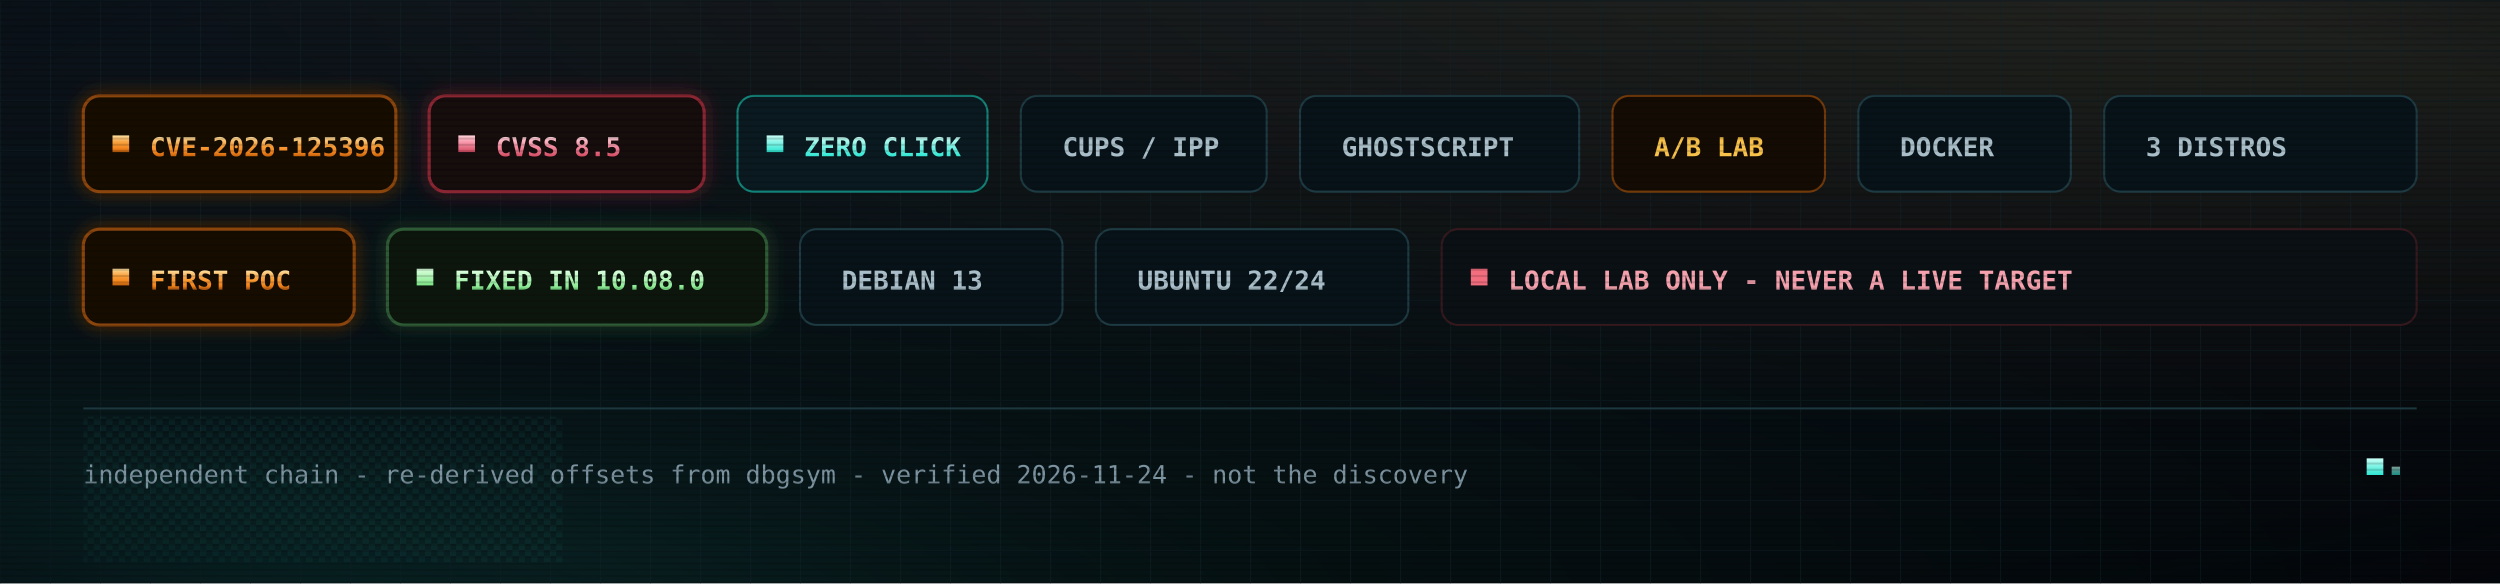
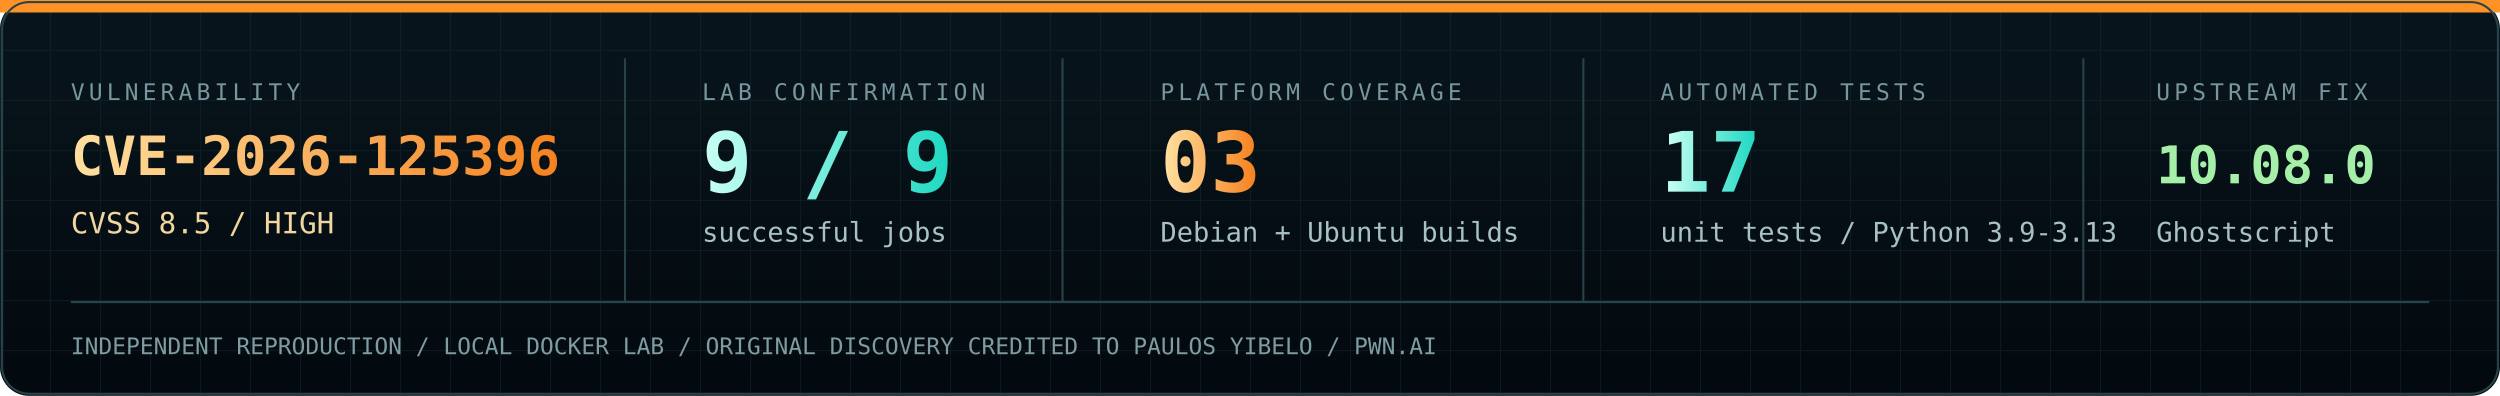
- <svg xmlns="http://www.w3.org/2000/svg" viewBox="0 0 1200 280" width="100%" role="img" aria-labelledby="u2s-t u2s-d">
+ <svg xmlns="http://www.w3.org/2000/svg" viewBox="0 0 1200 190" role="img" aria-labelledby="title desc">
  <defs>
-     <linearGradient id="s-bg" x1="0" y1="0" x2="0" y2="1">
-       <stop offset="0" stop-color="#0C141B" />
-       <stop offset="0.55" stop-color="#060B10" />
-       <stop offset="1" stop-color="#04070A" />
+     <linearGradient id="bg" x2="0" y2="1">
+       <stop stop-color="#08151d" />
+       <stop offset="1" stop-color="#03090e" />
    </linearGradient>
-     <radialGradient id="s-teal" cx="0.1" cy="1.05" r="0.9">
-       <stop offset="0" stop-color="#2EE6D2" stop-opacity="0.15" />
-       <stop offset="0.5" stop-color="#149E8E" stop-opacity="0.05" />
-       <stop offset="1" stop-color="#149E8E" stop-opacity="0" />
-     </radialGradient>
-     <radialGradient id="s-warm" cx="0.9" cy="-0.1" r="0.85">
-       <stop offset="0" stop-color="#F8C24A" stop-opacity="0.10" />
-       <stop offset="1" stop-color="#F5871F" stop-opacity="0" />
-     </radialGradient>
-     <radialGradient id="s-vig" cx="0.5" cy="0.45" r="0.8">
-       <stop offset="0" stop-color="#02040A" stop-opacity="0" />
-       <stop offset="0.72" stop-color="#02040A" stop-opacity="0" />
-       <stop offset="1" stop-color="#02040A" stop-opacity="0.55" />
-     </radialGradient>
-     <linearGradient id="s-orange" x1="0" y1="0" x2="0" y2="1">
-       <stop offset="0" stop-color="#FFDF9E" />
-       <stop offset="0.42" stop-color="#F8A03C" />
-       <stop offset="0.75" stop-color="#F5871F" />
-       <stop offset="1" stop-color="#C05E0C" />
+     <linearGradient id="orange" x2="1">
+       <stop stop-color="#ffdf9e" />
+       <stop offset="1" stop-color="#f5821f" />
    </linearGradient>
-     <linearGradient id="s-rose" x1="0" y1="0" x2="0" y2="1">
-       <stop offset="0" stop-color="#FFD3DA" />
-       <stop offset="0.5" stop-color="#F58BA0" />
-       <stop offset="1" stop-color="#D14B60" />
+     <linearGradient id="cyan" x2="1">
+       <stop stop-color="#c6fff3" />
+       <stop offset="1" stop-color="#20d9c3" />
    </linearGradient>
-     <linearGradient id="s-cyan" x1="0" y1="0" x2="0" y2="1">
-       <stop offset="0" stop-color="#C8FFF6" />
-       <stop offset="1" stop-color="#2EE6D2" />
-     </linearGradient>
-     <linearGradient id="s-green" x1="0" y1="0" x2="0" y2="1">
-       <stop offset="0" stop-color="#DDFFDF" />
-       <stop offset="1" stop-color="#7EE787" />
-     </linearGradient>
-     <pattern id="s-grid" width="24" height="24" patternUnits="userSpaceOnUse">
-       <path d="M24 0H0V24" fill="none" stroke="#10242C" stroke-width="1" />
+     <pattern id="grid" width="24" height="24" patternUnits="userSpaceOnUse">
+       <path d="M24 0H0V24" fill="none" stroke="#183039" opacity=".4" />
    </pattern>
-     <pattern id="s-dither" width="6" height="6" patternUnits="userSpaceOnUse">
-       <rect width="3" height="3" fill="#2EE6D2" opacity="0.05" />
-       <rect x="3" y="3" width="3" height="3" fill="#2EE6D2" opacity="0.05" />
-     </pattern>
-     <pattern id="s-scan" width="4" height="3" patternUnits="userSpaceOnUse">
-       <rect width="4" height="1" fill="#000000" opacity="0.14" />
-     </pattern>
-     <filter id="s-glowO" x="-30%" y="-60%" width="160%" height="220%">
-       <feGaussianBlur stdDeviation="4" result="b" />
-       <feMerge>
-         <feMergeNode in="b" />
-         <feMergeNode in="SourceGraphic" />
-       </feMerge>
-     </filter>
  </defs>
-   <rect width="1200" height="280" fill="url(#s-bg)" />
-   <rect width="1200" height="280" fill="url(#s-teal)" />
-   <rect width="1200" height="280" fill="url(#s-warm)" />
-   <rect width="1200" height="280" fill="url(#s-grid)" opacity="0.5" />
-   <rect x="40" y="200" width="230" height="70" fill="url(#s-dither)" />
-   <g font-family="'DejaVu Sans Mono','Menlo','Consolas',monospace" font-size="12.5" font-weight="bold">
-     <g transform="translate(40,46)" filter="url(#s-glowO)">
-       <rect width="150" height="46" rx="8" fill="#140C04" stroke="#8A4409" stroke-width="1.5" />
-       <rect x="14" y="19" width="8" height="8" fill="url(#s-orange)" />
-       <text x="32" y="29" fill="url(#s-orange)">CVE-2026-125396</text>
+   <rect width="1200" height="190" rx="14" fill="url(#bg)" />
+   <rect width="1200" height="190" rx="14" fill="url(#grid)" />
+   <path d="M0 0H1200V6H0Z" fill="#ff9226" />
+   <g font-family="DejaVu Sans Mono,monospace">
+     <g transform="translate(34 30)">
+       <text x="0" y="18" fill="#78969e" font-size="11" letter-spacing="2">VULNERABILITY</text>
+       <text x="0" y="54" fill="url(#orange)" font-size="26" font-weight="bold">CVE-2026-125396</text>
+       <text x="0" y="82" fill="#f2d6a0" font-size="14">CVSS 8.5 / HIGH</text>
    </g>
-     <g transform="translate(206,46)" filter="url(#s-glowO)">
-       <rect width="132" height="46" rx="8" fill="#140A0E" stroke="#8A2833" stroke-width="1.5" />
-       <rect x="14" y="19" width="8" height="8" fill="url(#s-rose)" />
-       <text x="32" y="29" fill="url(#s-rose)">CVSS 8.5</text>
+     <path d="M300 28V145" stroke="#27434a" />
+     <g transform="translate(337 30)">
+       <text x="0" y="18" fill="#78969e" font-size="11" letter-spacing="2">LAB CONFIRMATION</text>
+       <text x="0" y="62" fill="url(#cyan)" font-size="40" font-weight="bold">9 / 9</text>
+       <text x="0" y="86" fill="#a8c2c4" font-size="13">successful jobs</text>
    </g>
-     <g transform="translate(354,46)">
-       <rect width="120" height="46" rx="8" fill="#0A1A20" stroke="#149E8E" stroke-opacity="0.8" />
-       <rect x="14" y="19" width="8" height="8" fill="url(#s-cyan)" />
-       <text x="32" y="29" fill="url(#s-cyan)">ZERO CLICK</text>
+     <path d="M510 28V145" stroke="#27434a" />
+     <g transform="translate(557 30)">
+       <text x="0" y="18" fill="#78969e" font-size="11" letter-spacing="2">PLATFORM COVERAGE</text>
+       <text x="0" y="62" fill="url(#orange)" font-size="40" font-weight="bold">03</text>
+       <text x="0" y="86" fill="#a8c2c4" font-size="13">Debian + Ubuntu builds</text>
    </g>
-     <g transform="translate(490,46)">
-       <rect width="118" height="46" rx="8" fill="#071319" stroke="#1E3A42" />
-       <text x="20" y="29" fill="#A9BEC8">CUPS / IPP</text>
+     <path d="M760 28V145" stroke="#27434a" />
+     <g transform="translate(797 30)">
+       <text x="0" y="18" fill="#78969e" font-size="11" letter-spacing="2">AUTOMATED TESTS</text>
+       <text x="0" y="62" fill="url(#cyan)" font-size="40" font-weight="bold">17</text>
+       <text x="0" y="86" fill="#a8c2c4" font-size="13">unit tests / Python 3.9-3.13</text>
    </g>
-     <g transform="translate(624,46)">
-       <rect width="134" height="46" rx="8" fill="#071319" stroke="#1E3A42" />
-       <text x="20" y="29" fill="#A9BEC8">GHOSTSCRIPT</text>
+     <path d="M1000 28V145" stroke="#27434a" />
+     <g transform="translate(1035 30)">
+       <text x="0" y="18" fill="#78969e" font-size="11" letter-spacing="2">UPSTREAM FIX</text>
+       <text x="0" y="58" fill="#a6efa9" font-size="25" font-weight="bold">10.08.0</text>
+       <text x="0" y="86" fill="#a8c2c4" font-size="13">Ghostscript</text>
    </g>
-     <g transform="translate(774,46)">
-       <rect width="102" height="46" rx="8" fill="#140C04" stroke="#8A4409" stroke-opacity="0.8" />
-       <text x="20" y="29" fill="#F8C24A">A/B LAB</text>
-     </g>
-     <g transform="translate(892,46)">
-       <rect width="102" height="46" rx="8" fill="#071319" stroke="#1E3A42" />
-       <text x="20" y="29" fill="#A9BEC8">DOCKER</text>
-     </g>
-     <g transform="translate(1010,46)">
-       <rect width="150" height="46" rx="8" fill="#071319" stroke="#1E3A42" />
-       <text x="20" y="29" fill="#A9BEC8">3 DISTROS</text>
-     </g>
-     <g transform="translate(40,110)" filter="url(#s-glowO)">
-       <rect width="130" height="46" rx="8" fill="#140C04" stroke="#8A4409" stroke-width="1.5" />
-       <rect x="14" y="19" width="8" height="8" fill="url(#s-orange)" />
-       <text x="32" y="29" fill="url(#s-orange)">FIRST POC</text>
-     </g>
-     <g transform="translate(186,110)" filter="url(#s-glowO)">
-       <rect width="182" height="46" rx="8" fill="#08140C" stroke="#2E5A34" stroke-width="1.5" />
-       <rect x="14" y="19" width="8" height="8" fill="url(#s-green)" />
-       <text x="32" y="29" fill="url(#s-green)">FIXED IN 10.08.0</text>
-     </g>
-     <g transform="translate(384,110)">
-       <rect width="126" height="46" rx="8" fill="#071319" stroke="#1E3A42" />
-       <text x="20" y="29" fill="#A9BEC8">DEBIAN 13</text>
-     </g>
-     <g transform="translate(526,110)">
-       <rect width="150" height="46" rx="8" fill="#071319" stroke="#1E3A42" />
-       <text x="20" y="29" fill="#A9BEC8">UBUNTU 22/24</text>
-     </g>
-     <g transform="translate(692,110)">
-       <rect width="468" height="46" rx="8" fill="#0A1014" stroke="#3A1A20" stroke-opacity="0.9" />
-       <rect x="14" y="19" width="8" height="8" fill="#F26D7E" />
-       <text x="32" y="29" fill="#F5A2AE">LOCAL LAB ONLY - NEVER A LIVE TARGET</text>
-     </g>
-     <line x1="40" y1="196" x2="1160" y2="196" stroke="#1E3A42" />
-     <text x="40" y="232" font-size="12" font-weight="normal" fill="#7C93A0">independent chain - re-derived offsets from dbgsym - verified 2026-11-24 - not the discovery</text>
-     <rect x="1136" y="220" width="8" height="8" fill="url(#s-cyan)" />
-     <rect x="1148" y="224" width="4" height="4" fill="url(#s-cyan)" opacity="0.6" />
+     <path d="M34 145H1166" stroke="#29464d" />
+     <text x="34" y="170" fill="#7e9ca2" font-size="11" letter-spacing-="1">INDEPENDENT REPRODUCTION / LOCAL DOCKER LAB / ORIGINAL DISCOVERY CREDITED TO PAULOS YIBELO / PWN.AI</text>
  </g>
-   <rect width="1200" height="280" fill="url(#s-scan)" />
-   <rect width="1200" height="280" fill="url(#s-vig)" />
+   <rect x="1" y="1" width="1198" height="188" rx="13" fill="none" stroke="#29434a" />
</svg>
